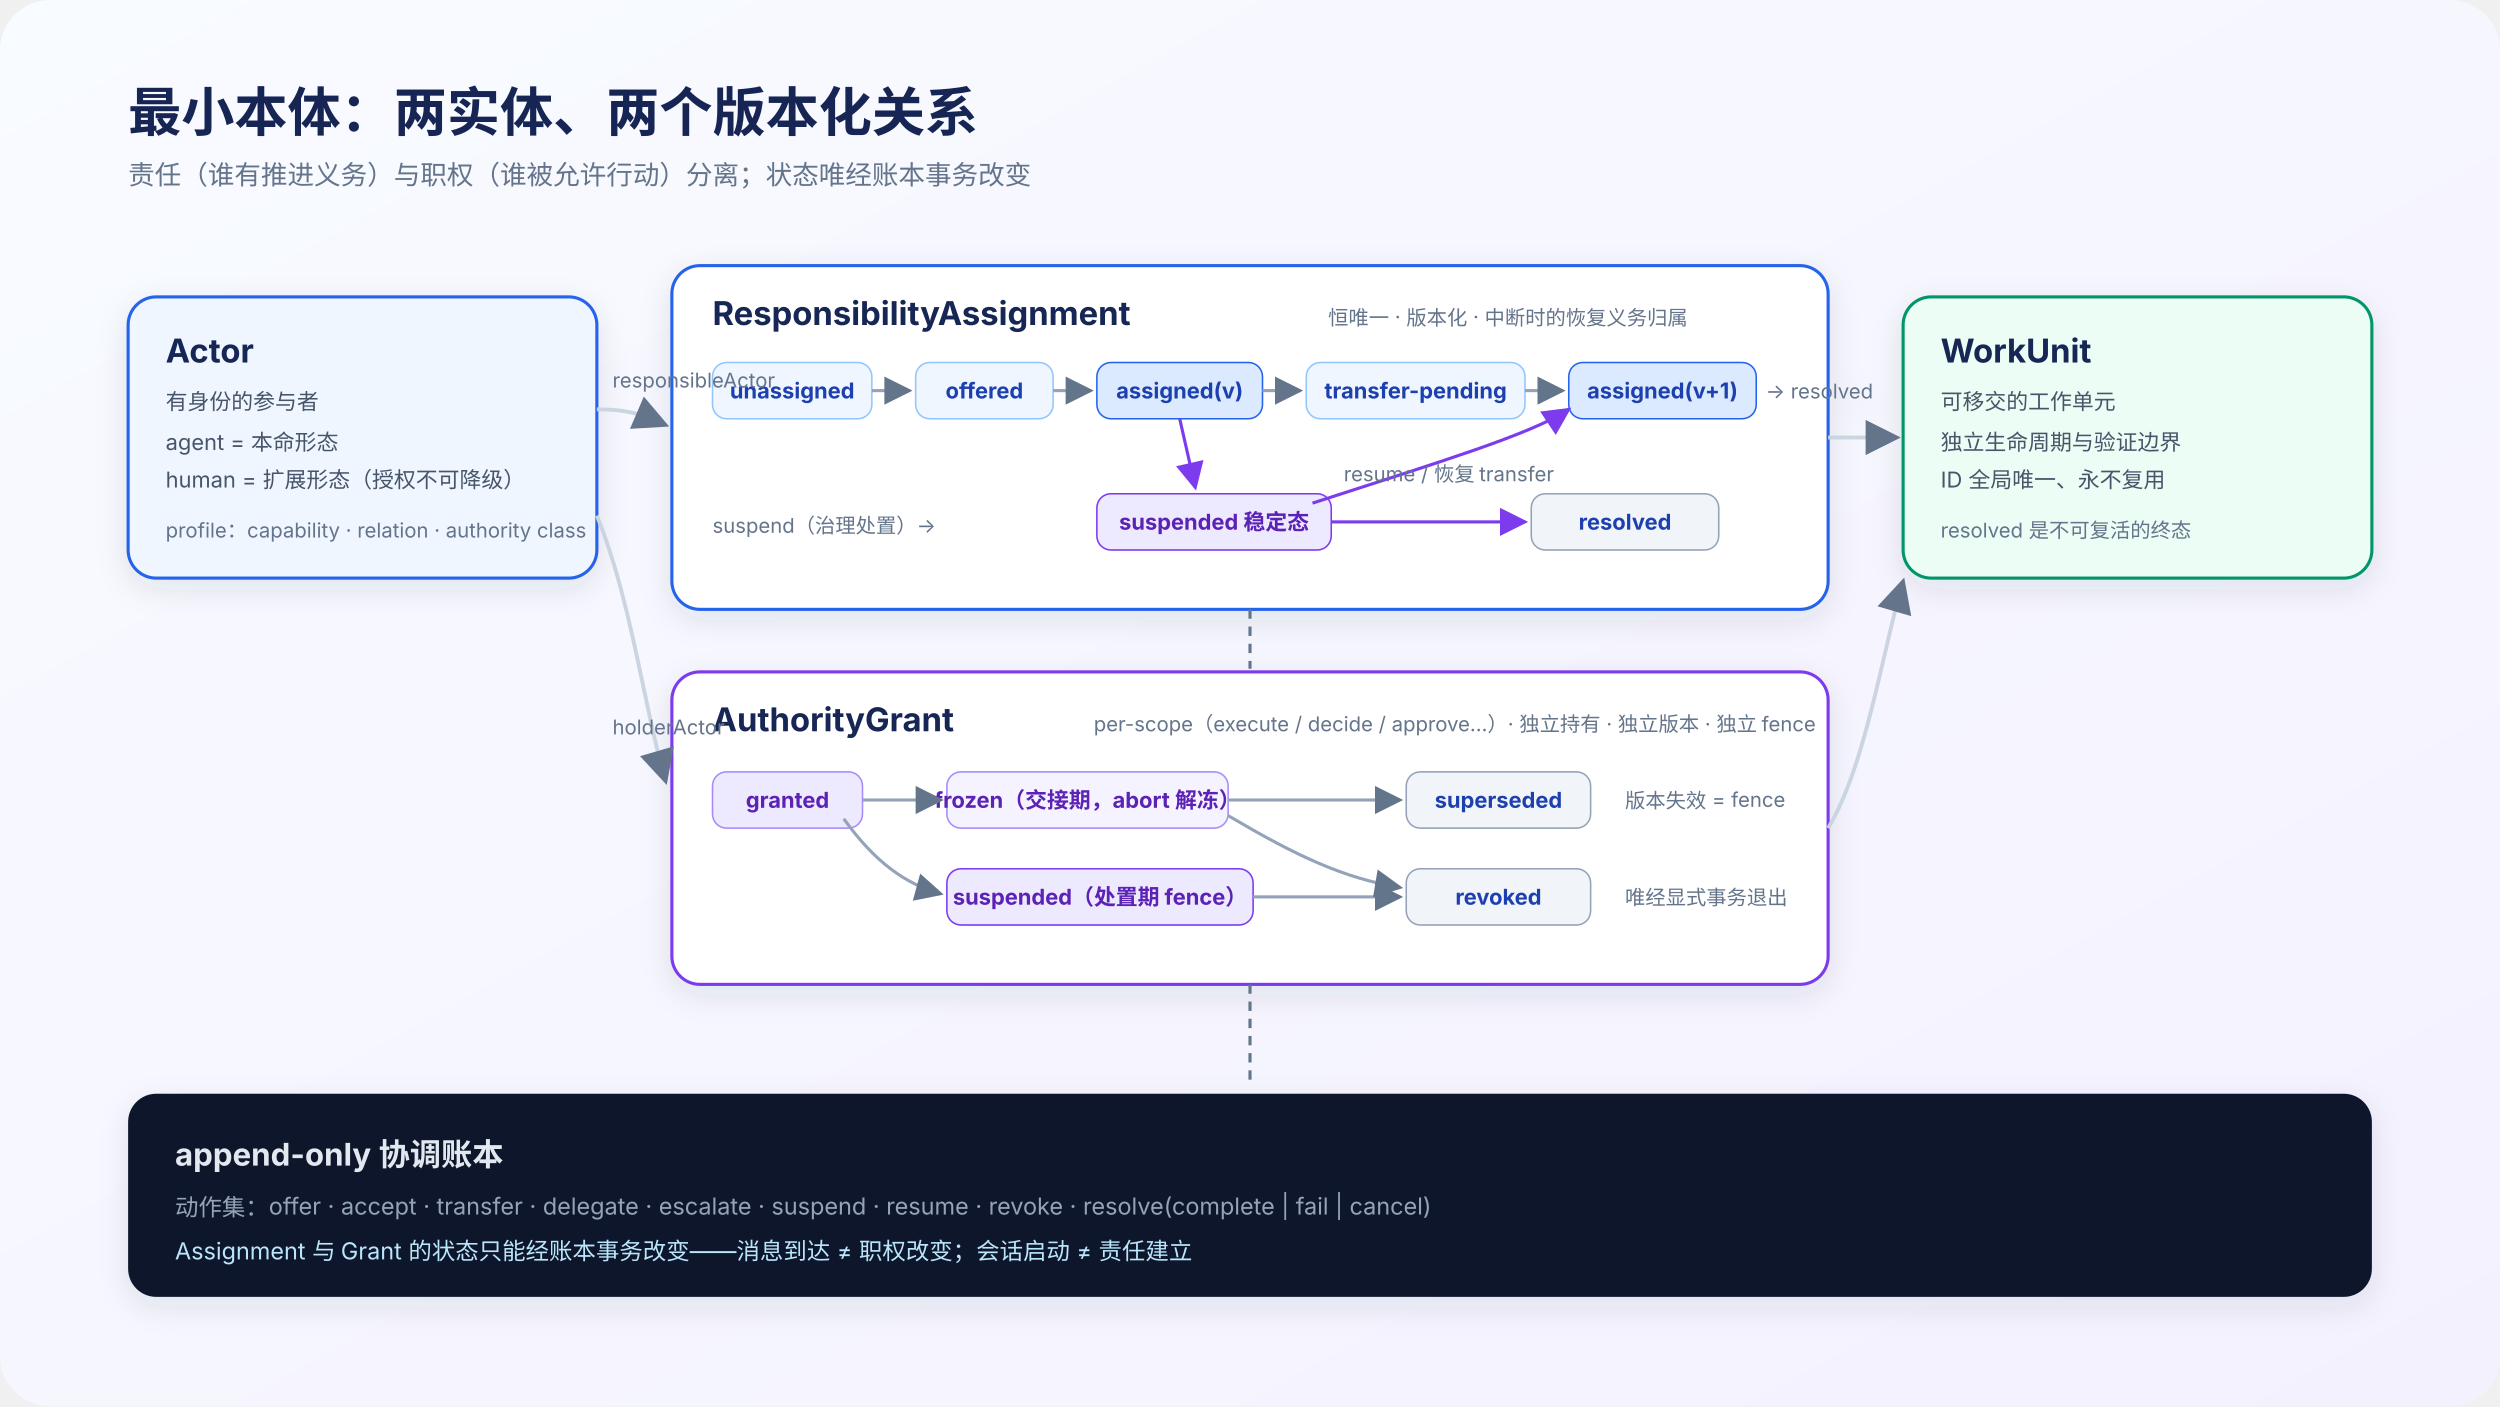
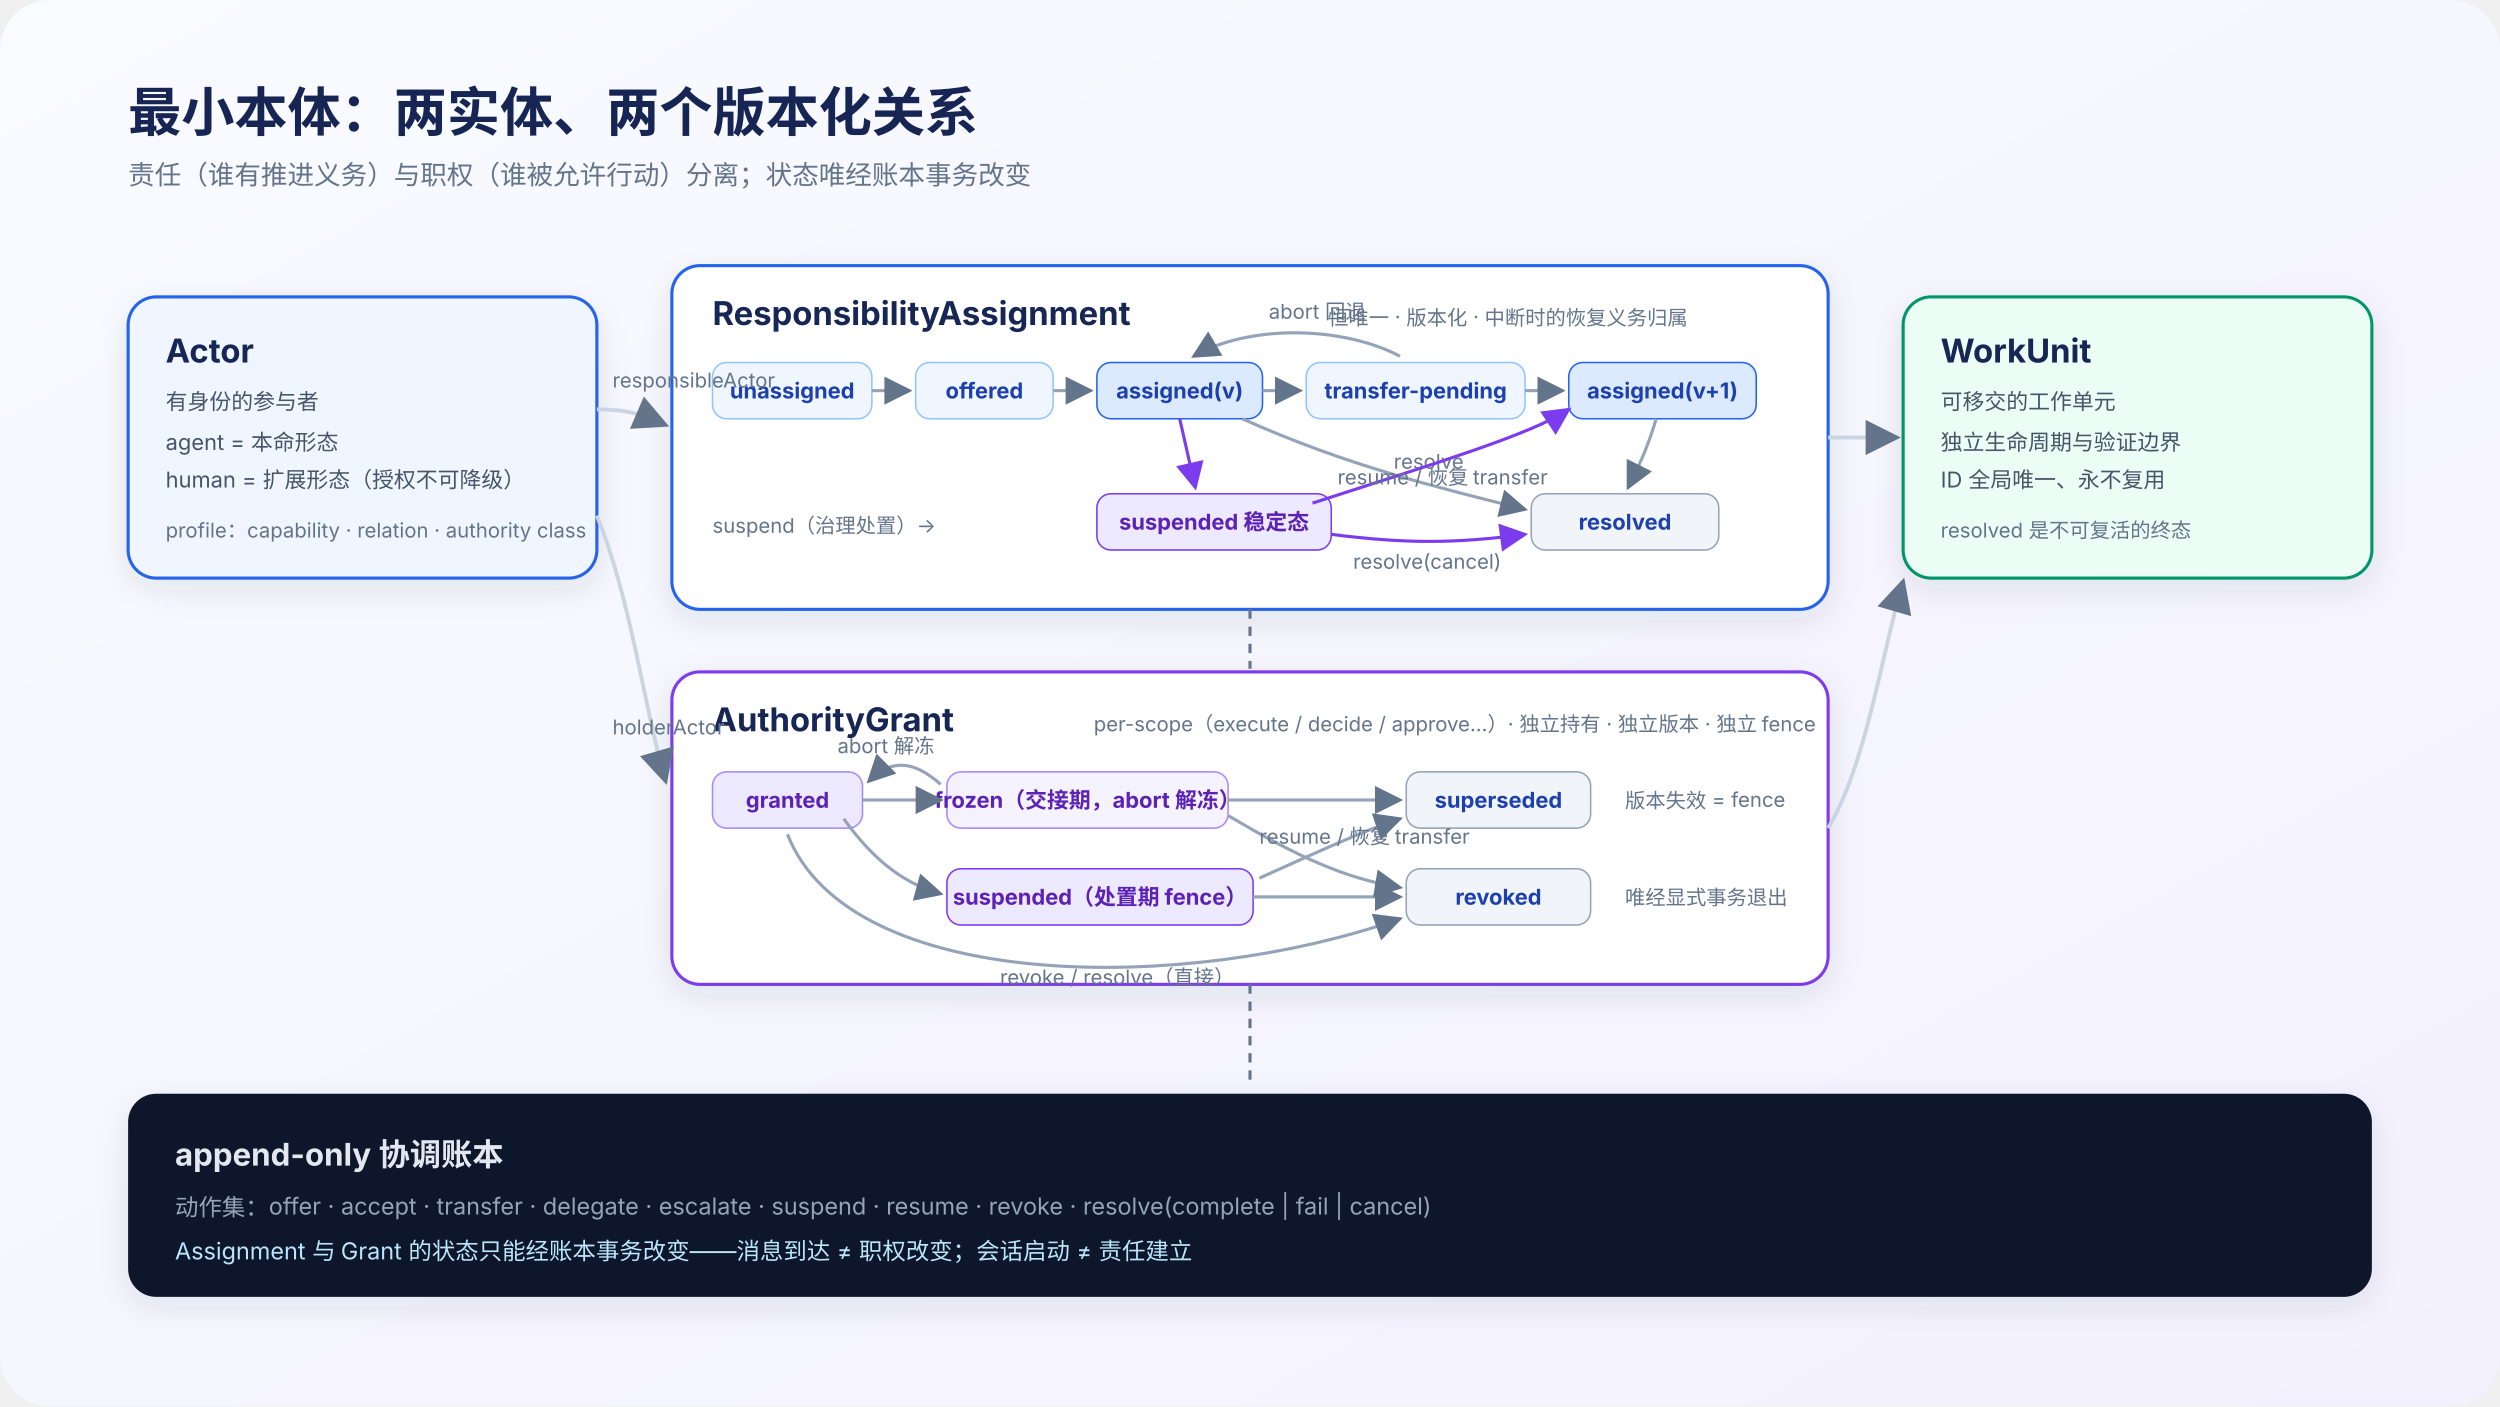
<svg xmlns="http://www.w3.org/2000/svg" width="1600" height="900" viewBox="0 0 1600 900" role="img" aria-labelledby="title desc">
  <defs>
    <linearGradient id="bg" x1="0" y1="0" x2="1" y2="1">
      <stop stop-color="#F8FBFF" />
      <stop offset="1" stop-color="#F4F1FF" />
    </linearGradient>
    <filter id="shadow" x="-20%" y="-20%" width="140%" height="140%">
      <feDropShadow dx="0" dy="6" stdDeviation="10" flood-color="#1E293B" flood-opacity=".10" />
    </filter>
    <marker id="arrow" markerWidth="11" markerHeight="11" refX="9" refY="5.5" orient="auto">
      <path d="M1,1 L10,5.5 L1,10 Z" fill="#64748B" />
    </marker>
    <marker id="vArrow" markerWidth="11" markerHeight="11" refX="9" refY="5.5" orient="auto">
      <path d="M1,1 L10,5.5 L1,10 Z" fill="#7C3AED" />
    </marker>
    <style>
      .f{font-family:Inter,'Noto Sans CJK SC','PingFang SC',sans-serif}
      .title{font-size:34px;font-weight:750;fill:#172554}
      .sub{font-size:17px;fill:#64748B}
      .h{font-size:21px;font-weight:750;fill:#172554}
      .b{font-size:14px;fill:#475569}
      .s{font-size:14px;font-weight:650;fill:#1E40AF}
      .sv{font-size:14px;font-weight:650;fill:#5B21B6}
      .note{font-size:13px;fill:#64748B}
      .node{filter:url(#shadow)}
    </style>
  </defs>
  <rect width="1600" height="900" rx="32" fill="url(#bg)" />
  <text x="82" y="84" class="f title">最小本体：两实体、两个版本化关系</text>
  <text x="82" y="118" class="f sub">责任（谁有推进义务）与职权（谁被允许行动）分离；状态唯经账本事务改变</text>
  <g class="node">
    <rect x="82" y="190" width="300" height="180" rx="18" fill="#EFF6FF" stroke="#2563EB" stroke-width="2" />
    <text x="106" y="232" class="f h">Actor</text>
    <text x="106" y="262" class="f b">有身份的参与者</text>
    <text x="106" y="288" class="f b">agent = 本命形态</text>
    <text x="106" y="312" class="f b">human = 扩展形态（授权不可降级）</text>
    <text x="106" y="344" class="f note">profile：capability · relation · authority class</text>
  </g>
  <g class="node">
    <rect x="1218" y="190" width="300" height="180" rx="18" fill="#ECFDF5" stroke="#059669" stroke-width="2" />
    <text x="1242" y="232" class="f h">WorkUnit</text>
    <text x="1242" y="262" class="f b">可移交的工作单元</text>
    <text x="1242" y="288" class="f b">独立生命周期与验证边界</text>
    <text x="1242" y="312" class="f b">ID 全局唯一、永不复用</text>
    <text x="1242" y="344" class="f note">resolved 是不可复活的终态</text>
  </g>
  <g class="node">
    <rect x="430" y="170" width="740" height="220" rx="18" fill="#FFFFFF" stroke="#2563EB" stroke-width="2" />
    <text x="456" y="208" class="f h">ResponsibilityAssignment</text>
    <text x="850" y="208" class="f note">恒唯一 · 版本化 · 中断时的恢复义务归属</text>
    <g>
      <rect x="456" y="232" width="102" height="36" rx="9" fill="#EFF6FF" stroke="#93C5FD" />
      <text x="507" y="255" text-anchor="middle" class="f s">unassigned</text>
      <rect x="586" y="232" width="88" height="36" rx="9" fill="#EFF6FF" stroke="#93C5FD" />
      <text x="630" y="255" text-anchor="middle" class="f s">offered</text>
      <rect x="702" y="232" width="106" height="36" rx="9" fill="#DBEAFE" stroke="#2563EB" />
      <text x="755" y="255" text-anchor="middle" class="f s">assigned(v)</text>
      <rect x="836" y="232" width="140" height="36" rx="9" fill="#EFF6FF" stroke="#93C5FD" />
      <text x="906" y="255" text-anchor="middle" class="f s">transfer-pending</text>
      <rect x="1004" y="232" width="120" height="36" rx="9" fill="#DBEAFE" stroke="#2563EB" />
      <text x="1064" y="255" text-anchor="middle" class="f s">assigned(v+1)</text>
      <g stroke="#94A3B8" stroke-width="2" fill="none" marker-end="url(#arrow)">
        <path d="M558 250 L582 250" />
        <path d="M674 250 L698 250" />
        <path d="M808 250 L832 250" />
        <path d="M976 250 L1000 250" />
+         <path d="M896 228 C858 208 798 208 764 228" />
+         <path d="M795 268 C862 298 920 312 976 326" />
+         <path d="M1060 268 C1054 288 1048 300 1042 312" />
      </g>
+       <text x="812" y="204" class="f note">abort 回退</text>
+       <text x="892" y="300" class="f note">resolve</text>
      <rect x="702" y="316" width="150" height="36" rx="9" fill="#EDE9FE" stroke="#7C3AED" />
      <text x="777" y="339" text-anchor="middle" class="f sv">suspended 稳定态</text>
      <rect x="980" y="316" width="120" height="36" rx="9" fill="#F1F5F9" stroke="#94A3B8" />
      <text x="1040" y="339" text-anchor="middle" class="f s">resolved</text>
      <g stroke="#7C3AED" stroke-width="2" fill="none" marker-end="url(#vArrow)">
        <path d="M755 268 L765 312" />
-         <path d="M852 334 C900 334 930 334 976 334" />
+         <path d="M852 342 C900 348 930 348 976 342" />
        <path d="M840 322 C920 296 980 278 1004 262" />
      </g>
      <text x="456" y="341" class="f note">suspend（治理处置）→</text>
-       <text x="860" y="308" class="f note">resume / 恢复 transfer</text>
-       <text x="1130" y="255" class="f note">→ resolved</text>
+       <text x="856" y="310" class="f note">resume / 恢复 transfer</text>
+       <text x="866" y="364" class="f note">resolve(cancel)</text>
    </g>
  </g>
  <g class="node">
    <rect x="430" y="430" width="740" height="200" rx="18" fill="#FFFFFF" stroke="#7C3AED" stroke-width="2" />
    <text x="456" y="468" class="f h">AuthorityGrant</text>
    <text x="700" y="468" class="f note">per-scope（execute / decide / approve…）· 独立持有 · 独立版本 · 独立 fence</text>
    <g>
      <rect x="456" y="494" width="96" height="36" rx="9" fill="#EDE9FE" stroke="#A78BFA" />
      <text x="504" y="517" text-anchor="middle" class="f sv">granted</text>
      <rect x="606" y="494" width="180" height="36" rx="9" fill="#F5F3FF" stroke="#A78BFA" />
      <text x="696" y="517" text-anchor="middle" class="f sv">frozen（交接期，abort 解冻）</text>
      <rect x="606" y="556" width="196" height="36" rx="9" fill="#EDE9FE" stroke="#7C3AED" />
      <text x="704" y="579" text-anchor="middle" class="f sv">suspended（处置期 fence）</text>
      <rect x="900" y="494" width="118" height="36" rx="9" fill="#F1F5F9" stroke="#94A3B8" />
      <text x="959" y="517" text-anchor="middle" class="f s">superseded</text>
      <rect x="900" y="556" width="118" height="36" rx="9" fill="#F1F5F9" stroke="#94A3B8" />
      <text x="959" y="579" text-anchor="middle" class="f s">revoked</text>
      <g stroke="#94A3B8" stroke-width="2" fill="none" marker-end="url(#arrow)">
        <path d="M552 512 L602 512" />
        <path d="M540 524 C560 552 580 566 602 572" />
        <path d="M786 512 L896 512" />
        <path d="M802 574 L896 574" />
        <path d="M786 522 C830 548 860 562 896 568" />
+         <path d="M602 502 C584 486 570 486 556 500" />
+         <path d="M806 562 C846 544 872 532 896 524" />
+         <path d="M504 534 C544 636 760 636 896 588" />
      </g>
+       <text x="536" y="482" class="f note">abort 解冻</text>
+       <text x="806" y="540" class="f note">resume / 恢复 transfer</text>
+       <text x="640" y="630" class="f note">revoke / resolve（直接）</text>
      <text x="1040" y="517" class="f note">版本失效 = fence</text>
      <text x="1040" y="579" class="f note">唯经显式事务退出</text>
    </g>
  </g>
  <g stroke="#CBD5E1" stroke-width="2.5" fill="none" marker-end="url(#arrow)">
    <path d="M382 262 C404 262 412 266 426 272" />
    <path d="M382 330 C404 384 412 452 426 500" />
    <path d="M1170 280 L1214 280" />
    <path d="M1170 530 C1194 490 1204 420 1218 372" />
  </g>
  <text x="392" y="248" class="f note">responsibleActor</text>
  <text x="392" y="470" class="f note">holderActor</text>
  <g class="node">
    <rect x="82" y="700" width="1436" height="130" rx="18" fill="#0F172A" />
    <text x="112" y="746" class="f" font-size="20" font-weight="750" fill="#E2E8F0">append-only 协调账本</text>
    <text x="112" y="778" class="f" font-size="15" fill="#94A3B8">动作集：offer · accept · transfer · delegate · escalate · suspend · resume · revoke · resolve(complete | fail | cancel)</text>
    <text x="112" y="806" class="f" font-size="15" fill="#BAE6FD">Assignment 与 Grant 的状态只能经账本事务改变——消息到达 ≠ 职权改变；会话启动 ≠ 责任建立</text>
  </g>
  <g stroke="#64748B" stroke-width="2" stroke-dasharray="6 5" fill="none">
    <path d="M800 390 L800 428" />
    <path d="M800 630 L800 696" />
  </g>
</svg>
